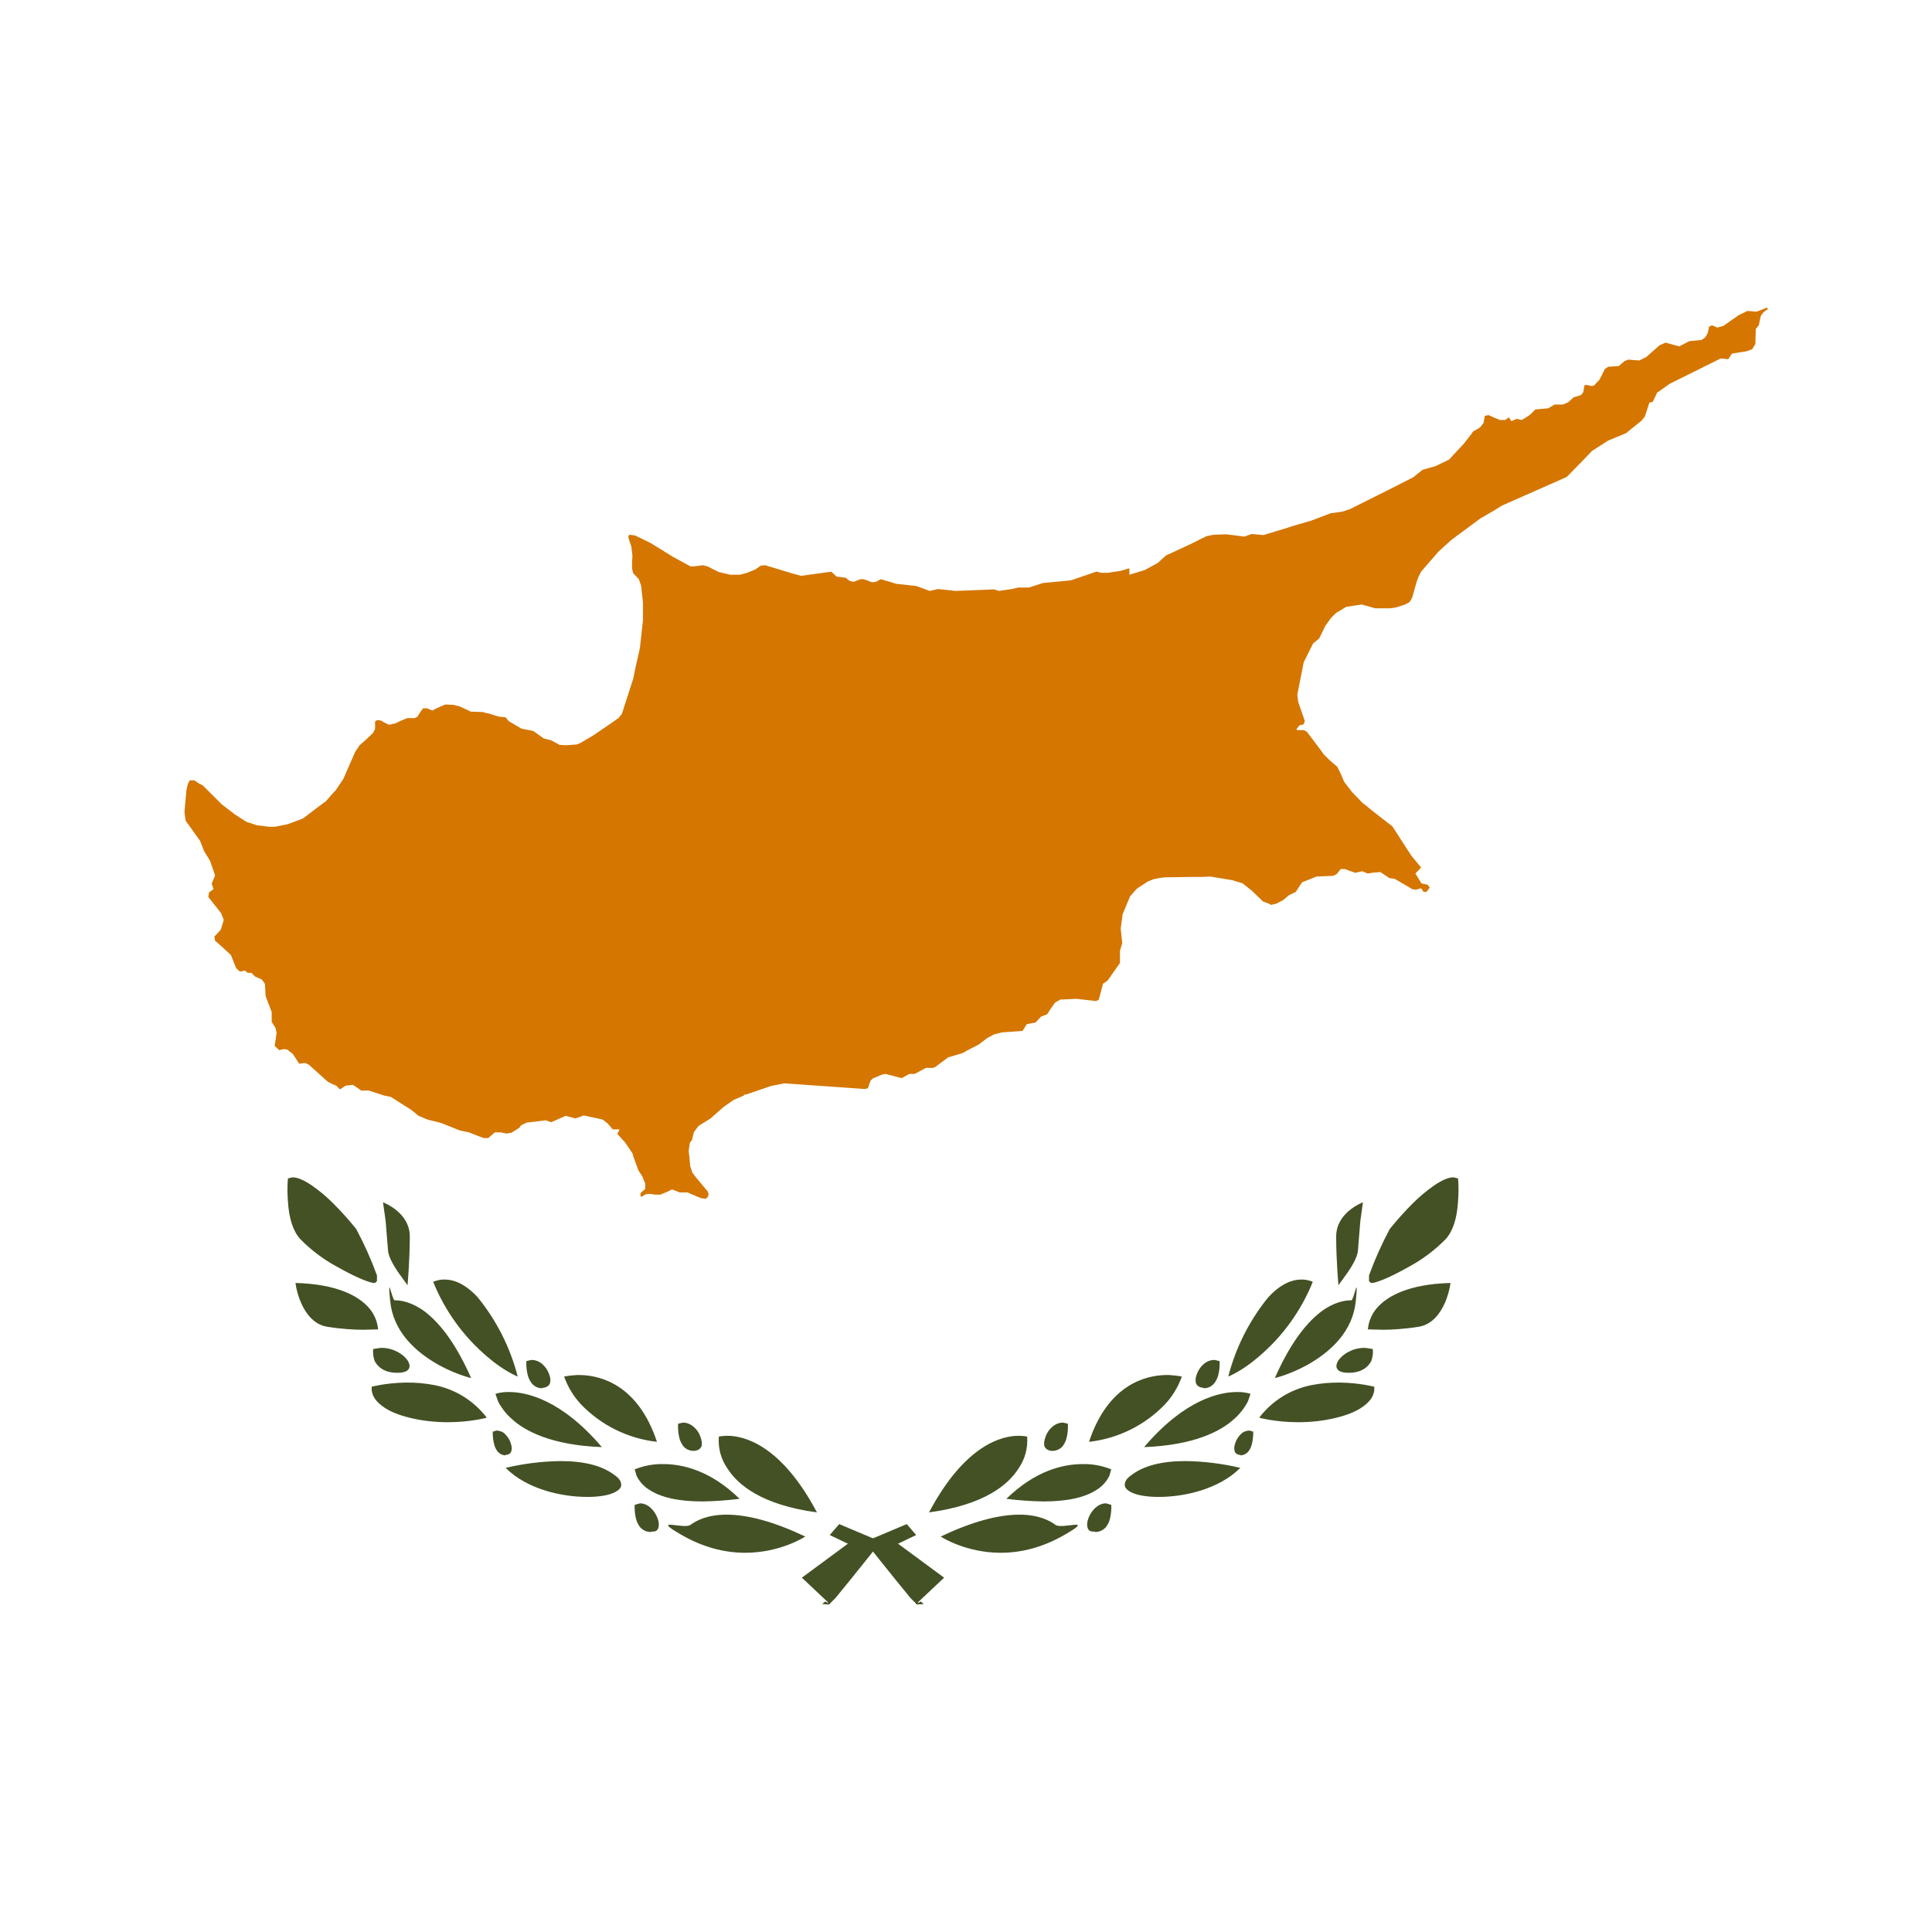
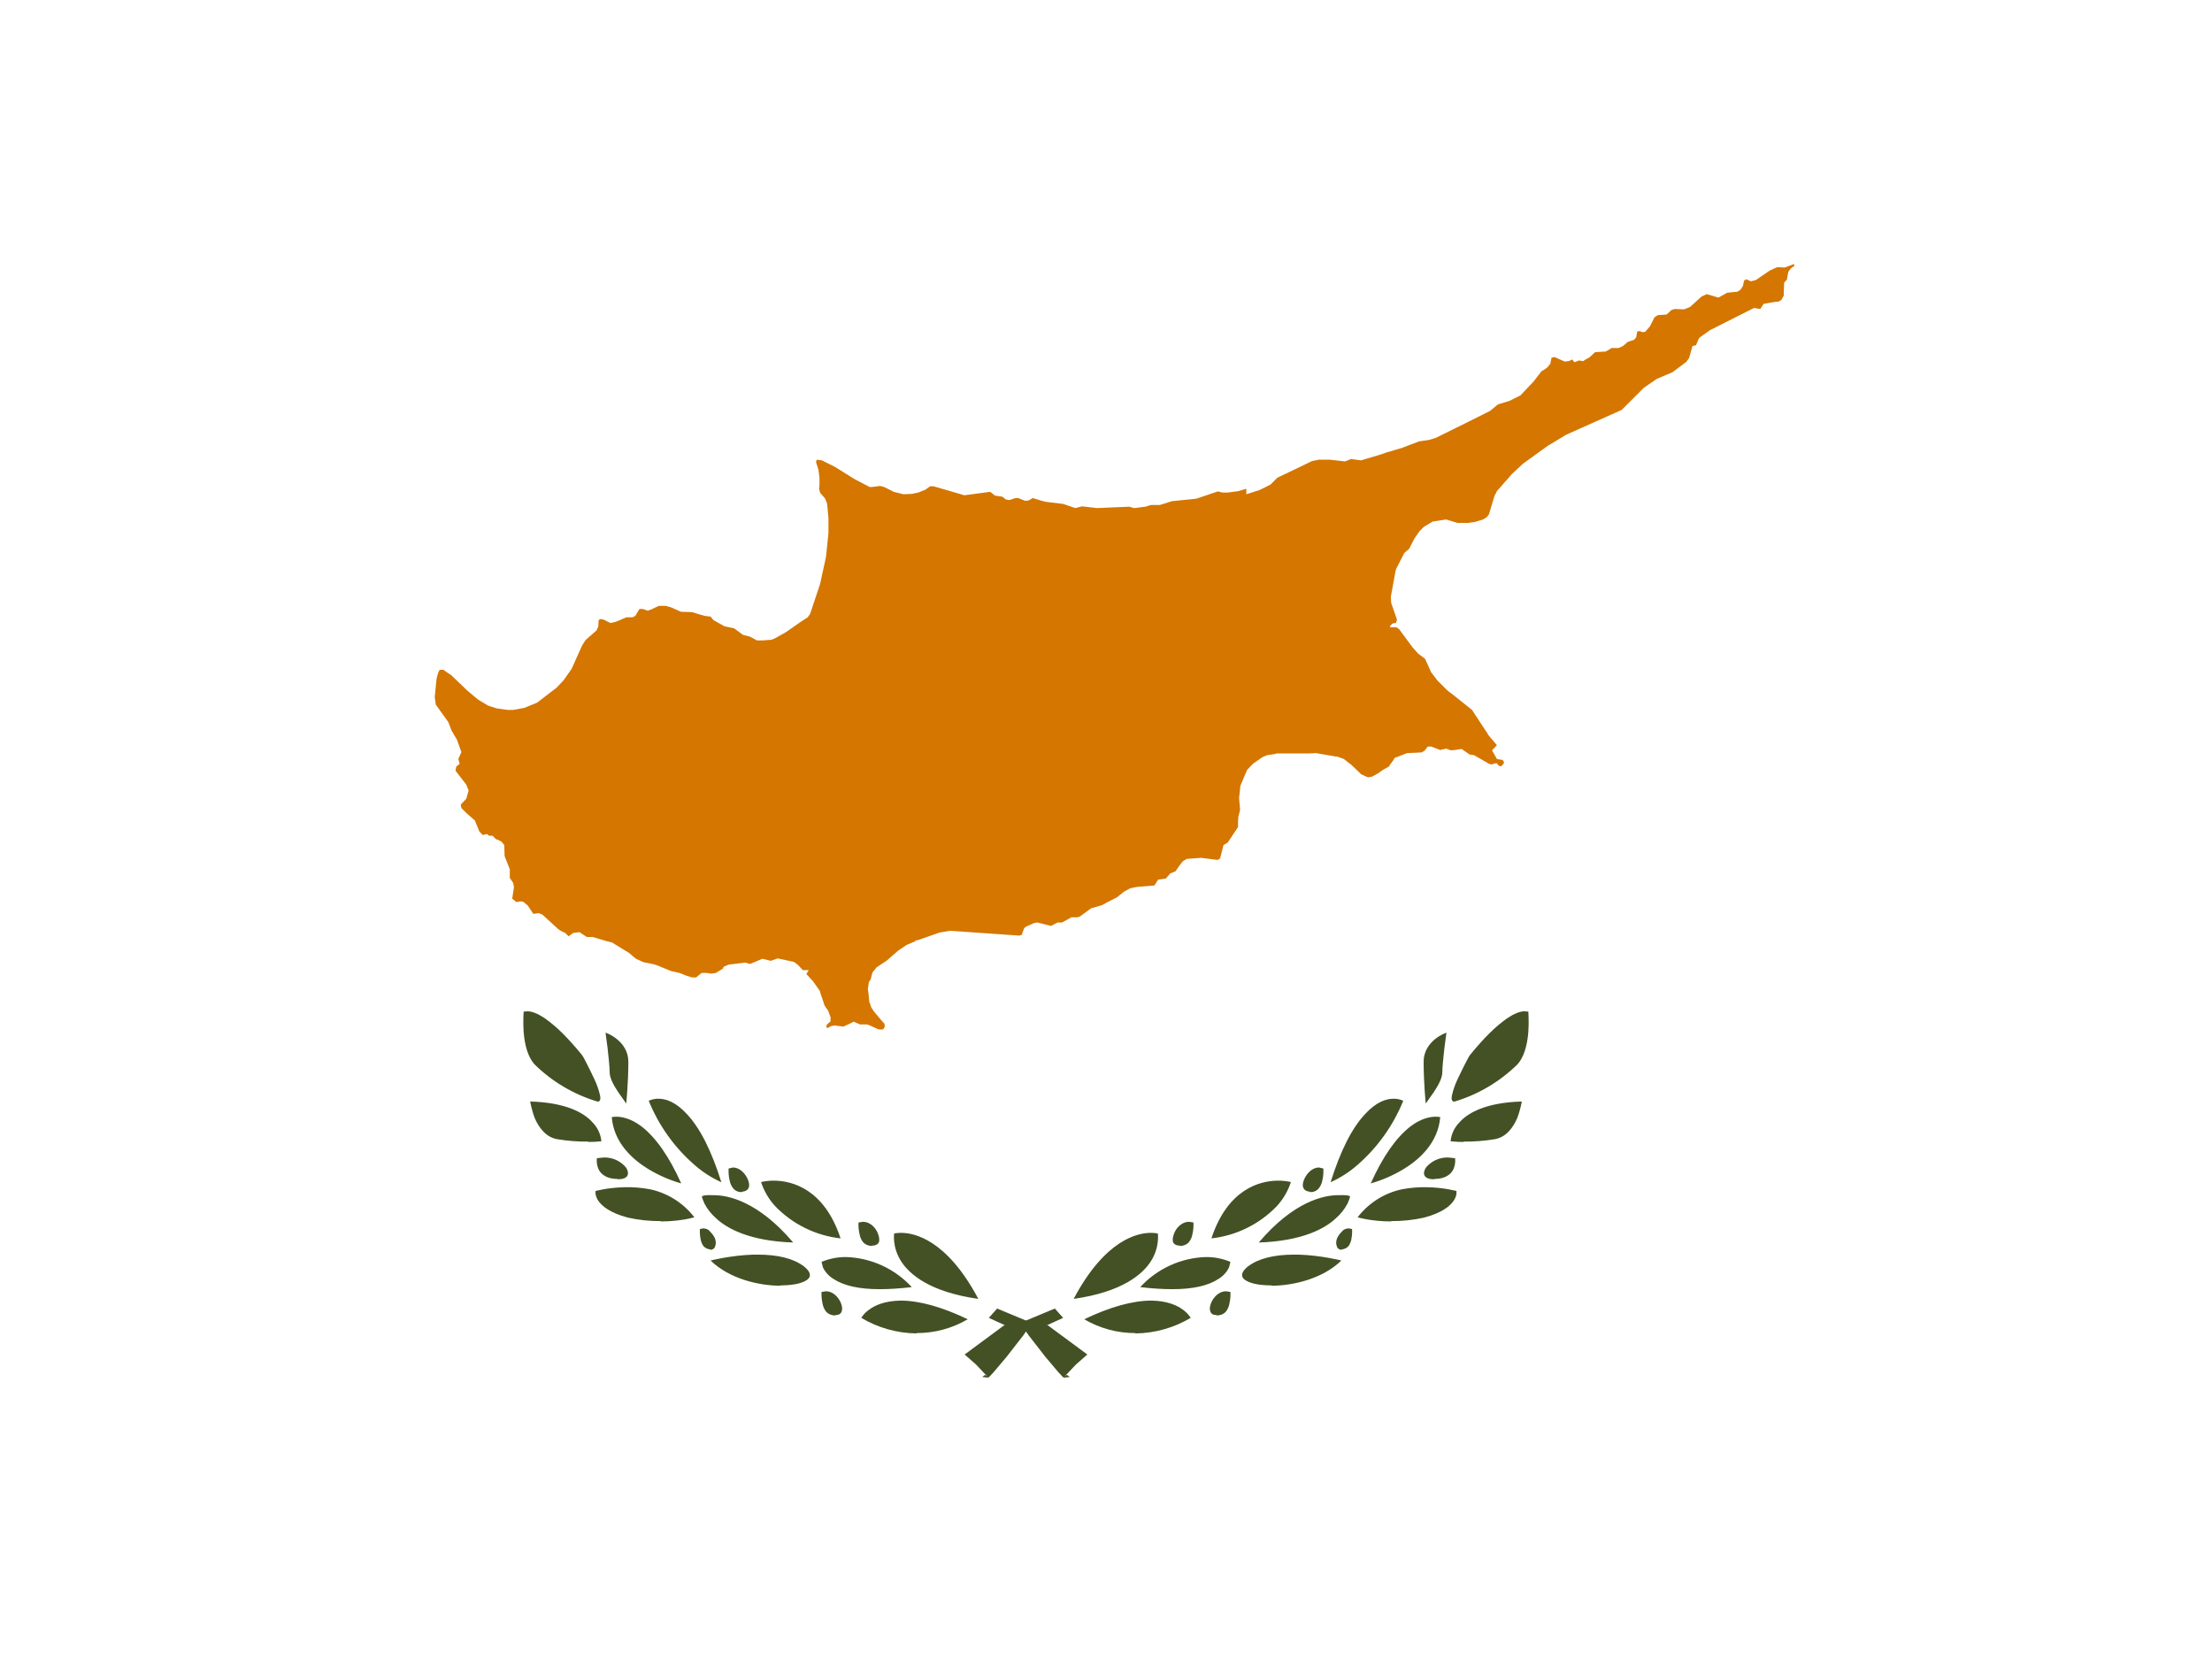
- <svg xmlns="http://www.w3.org/2000/svg" xmlns:xlink="http://www.w3.org/1999/xlink" id="flag-icons-cy" viewBox="0 0 512 512">
-   <path fill="#fff" d="M0 0h512v512H0z" />
-   <path id="cy-a" fill="#435125" d="m243 425.2-.3-.2v-.1l-1.4-1.4-4-4.9-5.3-6.6-.7-.9-6.6-2-4.8-2.3 2.5-2.9 9 3.8 6.6 1.4 12.2 9-6.8 6.4-.2.4.8-.5.8.7zm-45.5-13.7q-8.7 0-17-4.8c-8.3-4.8.8-1.3 2.5-2.6 1.6-1.2 4.6-2.7 9.5-2.7q8.7 0 20.9 5.8c-.3.2-6.7 4.3-15.9 4.3m-25-5.5q-1.6 0-2.8-1.2a6 6 0 0 1-1.2-2.5 13 13 0 0 1-.3-3.5l1.4-.4c2.2 0 3.9 2 4.6 3.8q.6 1.5.3 2.6c-.3 1.1-1.1 1.1-2 1.1zm44-5.2c-14.8-2-21-7.4-23.7-11.6a13 13 0 0 1-2.3-8.5s1-.2 2.3-.2c4 0 14 2 23.7 20.3m-30.3-2.9q-9.6 0-14.3-3.2a9 9 0 0 1-3.2-3.6l-.5-1.7a19 19 0 0 1 7.6-1.4c5 0 12.4 1.6 20.2 9.2a92 92 0 0 1-9.8.7m-30.6-1.2c-6.7 0-15.9-2-21.6-7.7a67 67 0 0 1 14.5-1.8q9.4 0 14.2 3.6 1.8 1.2 1.9 2.4.2 1-.9 1.8-2.2 1.6-7.6 1.7zm-21.7-11a3 3 0 0 1-2-1 5 5 0 0 1-1-2.2c-.4-1.6-.3-3.1-.3-3.1l1-.3q1.5.1 2.3 1a6 6 0 0 1 1.4 2.2q.5 1.4.2 2.3t-1.6 1zm50-1.2q-1.6 0-2.7-1.1a6 6 0 0 1-1.2-2.5 13 13 0 0 1-.3-3.6l1.3-.3c2.2 0 4 1.9 4.6 3.7q.6 1.6.3 2.6-.5 1.1-2 1.2m-24.4-1c-13.4-.5-20.4-4.3-23.8-7.4a16 16 0 0 1-3.7-4.7l-.7-2s1.2-.5 3.3-.5h.3c4.5 0 13.8 1.9 24.6 14.6m14.6-1.4a33 33 0 0 1-20.1-9.9 21 21 0 0 1-4.5-7.4s1.4-.3 3.4-.4h.9c5.4.1 15.3 2.6 20.3 17.7m-55.4-5.2q-5.4 0-10.2-1.2c-5.7-1.4-8.1-3.5-9.2-5.1a5 5 0 0 1-.8-2.2v-.9s3.7-1 8.9-1.1a37 37 0 0 1 7.9.7 23 23 0 0 1 13.7 8.6s-4.3 1.2-10.3 1.2m25-9q-1.6 0-2.7-1.2a6 6 0 0 1-1.2-2.5 12 12 0 0 1-.3-3.5l1.3-.3h.1c2.2 0 3.9 1.8 4.6 3.7q.6 1.5.2 2.6-.5 1-2 1.1zm-18.8-2.7c-.1 0-5.1-1.2-10.2-4.4-4.8-3-10.5-8-11.3-16s.5-.2 1.2-.2h.2c1.4 0 4.3.4 7.8 3q6.8 5.2 12.3 17.7zm12.3-.4s-3.6-1.4-8-5.2a51 51 0 0 1-14.4-19.9s1-.5 2.5-.6h.7c2 0 5.1.9 8.6 4.7a55 55 0 0 1 10.6 21m-32-1c-4 0-5.4-2.2-5.9-3.1a7 7 0 0 1-.4-3.2l2-.3h.2c3.2 0 5.8 1.7 6.9 3.3.2.3.9 1.5.3 2.3q-.6 1-3 1zm-9-11.4c-2.3 0-5.8-.2-9.5-.8s-5.8-3.8-6.9-6.3a20 20 0 0 1-1.5-5.3c11.3.3 16.7 3.6 19.2 6.3a10 10 0 0 1 2.7 6zm11.8-11.8-2.6-3.6c-1.4-2.1-2.6-4.3-2.6-6l-.6-7.4-.7-5c.3.2 7.1 2.7 7.1 9.1s-.6 12.8-.6 12.9m-8.8-.6h-.3c-2-.4-5.5-2-9.4-4.2a41 41 0 0 1-10-7.5q-2.8-3.2-3.2-10a37 37 0 0 1 0-6l1.2-.3q2 0 5.2 2.2a42 42 0 0 1 5.6 4.7 85 85 0 0 1 6.1 6.8 94 94 0 0 1 5.5 12.3v1.5l-.4.4z" />
-   <use xlink:href="#cy-a" width="100%" height="100%" transform="matrix(-1 0 0 1 462.7 0)" />
-   <path fill="#d47600" d="m468.3 81.5-2 .8-.8.3-2.4-.2-2.3 1.1-4 2.8-.2.1-1.5.4-1.4-.6-.8.4-.3 1.6-.7 1.2-1 .7-3.2.3-2.7 1.4-3.6-1-1.6.7-3.5 3.1-1.8.9h-.6l-2.4-.2-1 .4L429 97l-2.8.2-.9.6-1.4 2.8-1.5 1.6-.8.1-1-.3-.7.1-.3 1.8-.6.8-2 .6-1.4 1.3-1.4.6H412l-1.7 1-3.4.3-1.3 1.3-.4.3-.6.4-1 .6-.3.2-1.3-.3-1.5.6-.6-1-1 .7h-1.4l-1.7-.7-1.3-.6-1 .2-.3 1.6v.2l-1 1.3-1.9 1.1-.2.4-2.1 2.7-4 4.3-3.5 1.7-3.5 1-2.5 2-6.5 3.3-10.2 5.1-2.1.7-3 .4-5.3 2-4.8 1.4-.3.1-.9.3-6.6 2-3.1-.3-1.9.7-4.8-.6-3.3.1-2 .4-4 2-6.7 3.1-2.2 2-3.5 1.9-4 1.2v-1.7l-1.4.4-1 .3-3.3.5h-1.8l-1.1-.3h-.2l-6.7 2.3-7.4.7-3.7 1.2h-2.8l-1.8.4-3.4.5-1.2-.4h-.3l-10 .4-4.6-.5-2.2.5-3.6-1.3-5.4-.6-1.2-.4-2.8-.8-1.3.7-1 .1-2.2-.8h-.9l-1.8.7-1.1-.3-1-.8-2.4-.3-1.4-1.3-8 1.1-2.2-.6-7.3-2.2-1.2.1-1.4 1-2.2.9-1.9.5h-2.6l-3-.7-3-1.5-1.2-.3-2.5.3h-.8l-4.6-2.5-6-3.7-4.1-2-1.6-.2-.2.7.8 2.4.3 2.4-.1 2.1v1.4l.3 1.2 1.5 1.6.6 1.7.5 4.5v4.6l-.8 7.3-.2 1-.9 3.9-.7 3.4-3 9.3-.9 1.1-2 1.4-4.7 3.2-3.4 2-1 .4-2.8.2-1.7-.1-2.2-1.2-2-.5-2.8-2-3.1-.6-3.4-2-.8-1-1.9-.2-2.5-.8-1-.2-.6-.2-3.2-.1-3-1.4-1.6-.4-2.2-.1-2.3 1-1.1.6-1.5-.6h-1l-1.3 1.9-.1.3-.8.4H108l-.8.3-1.2.5-1 .5-.5.2h-.4l-.5.2h-.7l-1.2-.6-.6-.4-1.1-.2-.6.4v2l-.6 1.1L97 196l-1.7 1.5-1.2 1.8-3.1 7.1-2 3-.6.6-2 2.3-1.9 1.4-4.2 3.2-4 1.5-3.4.7h-1.6l-3.2-.4-2.8-.9-3.1-2-3.5-2.7-4.9-4.9-.7-.4H53l-1.5-1h-1.2l-.4.7-.3 1-.2 1-.5 5.5v.3l.3 2.2 3.8 5.3 1.1 2.8.2.3.8 1.3.6 1L57 232l-.9 2.2.5 1.4-1.2.9-.2 1.2 3.4 4.3.7 1.8-.8 2.6-1.3 1.4-.4.4.2 1.1 1.6 1.4 2.6 2.4 1.4 3.5 1 .9 1.3-.3.7.6h1l1 1 .7.3 1.1.5.8 1.1.2 3.3 1.6 4.2v2.6l1 1.6.3 1.3-.5 3.5 1.2 1.1 1.3-.3.9.2 1.4 1.1 1.7 2.6 1.6-.2 1 .5 5 4.5 1.2.6 1 .4 1 1 1.5-1h.2l1.7-.2.8.5 1.4 1h2l4 1.3 1.9.4 3.6 2.3 1.6 1 .9.7 1.2 1 2.4 1 2 .5 1.2.3.9.3 4.5 1.8 2.4.5 2.3.9 1.6.6h1.2l1.7-1.5h1.7l1.4.3 1.3-.2 2.1-1.3.5-.7 1.5-.7 5-.6 1.5.5 3.8-1.7 2.6.7 2.2-.8 5 1.1 1.3 1 1.4 1.6h1.8l-.6 1.2 2.1 2.3 2 3v.3l1.5 4.1 1 1.5.8 2v1.4l-1.1.9-.2.5v.2l.2.5.4-.2.8-.5 1-.1 1.8.2h1.1l1.9-.8 1.2-.6 2 .8h2.1l.9.4 2.6 1.1 1.3.2.5-.4.3-.7-.2-.8-1-1.2-2.1-2.5-1-1.3-.6-1.8-.2-2.4-.2-1.6.3-2.1.6-.8.4-1.7.1-.4 1.2-1.6 3.2-2 3.4-3 2.7-1.9 2.8-1.2v-.3l.4.1 7-2.4h.2l3.1-.6 21.3 1.5.8-.2.7-2 .4-.4.2-.2 2.4-1 1-.2 3 .8 1.3.3 2-1.1h1.4l3-1.6h1.8l.6-.2 3.5-2.6 3.4-1 1-.4.2-.2 3.5-1.8 2.2-1.7 1.9-1 2-.5 5.5-.4 1.1-1.8 2.3-.4 1.5-1.6 1.6-.6 1.1-1.7 1-1.4 1.4-.8 4.3-.2 5.2.6.7-.4 1.1-4.2 1.2-.8 3.3-4.7V252l.6-2.1-.4-3.8.5-3.8 2-4.8 1.8-2 2.9-1.9 1.5-.6 2-.4h.4l.5-.1 7.2-.1h2.6l2.4-.1 6 1 .5.2 2 .6 2.4 1.9 2.5 2.4.5.5 1.6.6.5.3 1.4-.3 1.9-1 1.4-1.2 2-1v-.1l1.1-1.7.5-.7 3.8-1.5 4.5-.2.5-.3.3-.1 1.1-1.4h1.1l2.7 1 1.9-.4 1.5.6 1.1-.2 2.2-.2 2.4 1.6 1.4.2 4.8 2.8h.4l.2.1.6-.1.9-.3.2.1.5.8.8.1.9-1.2-.4-.5-.1-.2-1.7-.4-1.6-2.6 1.5-1.6-2.3-2.8-.4-.5-.1-.2-.8-1.2-4-6.2-5.4-4.2-1.8-1.5-.7-.5-2.8-2.9-2-2.6-.3-.6-.4-1-1.2-2.5-2-1.7-1.8-1.8v-.1l-3.6-4.8-.6-.8-.8-.5h-1.8l-.2-.2v-.1l.8-1 1-.2.4-.9-1.8-5.2v-.2l-.2-1.6 1.5-7.6.2-1 2.5-5 1.6-1.3 1.6-3.3 1.5-2.1 1.4-1.4.2-.1 2.5-1.5 2.1-.3 2-.3 3.5 1h4l1.5-.2 2.5-.8 1.2-.7.6-1 1.2-4.2.5-1.4.7-1.4 4.6-5.3 3.4-3.1 7.7-5.7 3.8-2.2 1.9-1.2 17.2-7.6 4.4-4.5 2.3-2.4 4.2-2.7 4.8-2 4.1-3.3.9-1.1 1.2-3.7.9-.2.9-1.9.2-.5 3.4-2.4.4-.2L456 95l2 .2 1-1.5 3.8-.6.6-.2 1-.4.8-1.4v-.3l.1-3.6.8-1 .5-2.4.4-.6.4-.5 1.1-.8z" />
+ <svg xmlns="http://www.w3.org/2000/svg" xmlns:xlink="http://www.w3.org/1999/xlink" id="flag-icons-cy" viewBox="0 0 640 480">
+   <path fill="#fff" d="M0 0h640v480H0z" />
+   <path id="cy-a" fill="#435125" d="m307.8 398.6-.2-.2h-.1l-1.3-1.4-3.8-4.5-4.9-6.3-.6-.9-6.2-1.9-4.6-2.1 2.4-2.7 8.4 3.5 6.2 1.3 11.5 8.5-3.3 2.9-3.3 3.5.7-.5.8.6zm-42.6-12.8a32 32 0 0 1-16-4.5s.7-1.3 2.3-2.4c1.6-1.2 4.4-2.5 9-2.6q8.2 0 19.5 5.4a29 29 0 0 1-14.8 4zm-23.5-5.2q-1.6 0-2.6-1a5 5 0 0 1-1.1-2.4 12 12 0 0 1-.3-3.4l1.3-.2c2 0 3.6 1.7 4.3 3.4q.6 1.5.2 2.5t-1.8 1zm41.3-4.8c-13.9-2-19.8-7-22.3-10.9-2.6-4.1-2-8-2-8s.8-.2 2-.2c3.8 0 13.2 1.9 22.3 19zm-28.5-2.8q-8.9 0-13.4-3a8 8 0 0 1-3-3.3l-.4-1.6a18 18 0 0 1 7.2-1.4 27 27 0 0 1 18.9 8.7q-5.1.6-9.3.6m-28.7-1c-6.2 0-14.8-2-20.2-7.3 0 0 5.9-1.5 12.4-1.7h1.2q8.9 0 13.4 3.4 1.5 1.2 1.7 2.2t-.8 1.7q-2.1 1.5-7.2 1.6h-.5zm-20.3-10.5a3 3 0 0 1-2-1 5 5 0 0 1-.8-2c-.3-1.4-.2-2.8-.2-2.9l1-.2q1.4.1 2 1a6 6 0 0 1 1.4 2q.4 1.3 0 2.2c0 .4-.6 1-1.3 1zm46.9-1q-1.6 0-2.6-1a5 5 0 0 1-1.1-2.4 12 12 0 0 1-.3-3.4l1.3-.2c2 0 3.7 1.7 4.3 3.4q.6 1.5.3 2.5-.5 1-2 1zm-22.8-1c-12.6-.4-19.2-4-22.4-7a15 15 0 0 1-3.4-4.3q-.7-1.6-.7-2 .2-.5 3-.4h.4c4.2 0 12.9 1.8 23 13.7zm13.6-1.2a31 31 0 0 1-18.9-9.3 19 19 0 0 1-4.1-7s1.2-.3 3-.4h1c5 .1 14.3 2.4 19 16.7m-52-5a42 42 0 0 1-9.5-1c-5.3-1.4-7.6-3.4-8.6-4.9a5 5 0 0 1-.8-2v-.8s3.5-1 8.4-1.1a35 35 0 0 1 7.4.6 22 22 0 0 1 12.8 8.1s-4 1.2-9.7 1.2zm23.5-8.4a3 3 0 0 1-2.5-1 5 5 0 0 1-1.1-2.4c-.4-1.6-.3-3.2-.3-3.4l1.2-.3h.1c2 0 3.6 1.8 4.3 3.5q.6 1.5.2 2.4-.5 1-1.9 1.1zm-17.6-2.5a39 39 0 0 1-9.6-4.2c-4.4-2.7-9.9-7.5-10.5-15l1-.1h.3c1.3 0 4 .3 7.3 2.8q6.3 4.9 11.5 16.5m11.5-.4a31 31 0 0 1-7.6-4.9 49 49 0 0 1-13.3-18.6s.9-.5 2.3-.6h.6c2 0 4.9.9 8.1 4.4q5.7 6 10 19.7zm-29.9-.9c-3.9 0-5.2-2-5.6-3a6 6 0 0 1-.4-3l2-.2a8 8 0 0 1 6.5 3c.2.4.8 1.4.3 2.3q-.6 1-2.8 1zm-8.5-10.8a51 51 0 0 1-9-.7c-3.4-.6-5.3-3.5-6.4-5.9-1-2.5-1.4-5-1.4-5 10.6.3 15.7 3.4 18 6a9 9 0 0 1 2.6 5.5s-1.6.2-3.8.2zm11-11-2.4-3.4c-1.3-2-2.4-4-2.4-5.6 0-1.7-.4-5-.6-7l-.6-4.5c.3 0 6.6 2.4 6.6 8.4s-.6 12-.6 12zm-8.2-.6h-.2a44 44 0 0 1-18.2-10.8q-2.6-3-3.1-9.4c-.2-3 0-5.5 0-5.8l1.1-.1q2 0 5 2a40 40 0 0 1 5.2 4.4c3.2 3.2 5.7 6.4 5.7 6.4.3.4 2 3.7 3.5 6.9a22 22 0 0 1 1.6 4.6q.2.9 0 1.4l-.3.4h-.4z" />
+   <use xlink:href="#cy-a" width="100%" height="100%" transform="matrix(-1 0 0 1 593.7 0)" />
+   <path fill="#d47600" d="m519 76.4-1.8.7-.8.3-2.2-.1-2.2 1-3.8 2.6-.1.1-1.5.4-1.3-.6-.7.4-.3 1.5-.7 1.1-.9.6-3 .3-2.5 1.4-3.4-1-1.5.7-3.3 3-1.7.7h-.5l-2.3-.1-.9.3-1.4 1.3-2.6.2-.9.6-1.3 2.6L476 96l-.8.1-.8-.3-.7.1-.3 1.7-.6.7-1.8.6-1.4 1.2-1.3.6h-2l-1.7 1-3.1.2-1.3 1.2-.3.3-.6.3-1 .6-.2.2-1.2-.2-1.4.5-.6-.8-1 .5-1.2.1-1.6-.7-1.3-.6-.9.2-.3 1.5v.2l-1 1.2-1.7 1.1-.2.3-2 2.6-3.8 4-3.2 1.6-3.3 1-2.3 1.9-6 3-9.7 4.8-2 .6-2.8.4-5 1.9-4.4 1.3-.3.1-.8.3-6.3 1.9-2.9-.4-1.7.7-4.5-.5h-3.1l-2 .4-3.7 1.8-6.3 3-2 2-3.2 1.6-3.8 1.2v-1.6l-1.3.4-1 .3-3 .4h-1.7l-1.1-.3h-.2l-6.2 2.1-7 .7-3.5 1.1H333l-1.6.5-3.2.4-1.2-.3-.2-.1-9.4.4-4.3-.5-2 .5-3.5-1.2-5-.6-1.2-.3-2.6-.8-1.2.7-1 .1-2-.8h-.8l-1.8.6-1-.2-1-.8-2.1-.3-1.4-1.1-7.5 1-2-.6-6.9-2h-1l-1.4 1-2 .8-1.9.4-2.4.1-2.8-.7-2.8-1.4-1.1-.3-2.4.3h-.7l-4.4-2.3-5.6-3.5-3.8-1.9-1.5-.2-.2.7.7 2.2.3 2.3v2l-.1 1.3.3 1.1 1.4 1.6.6 1.5.4 4.2v4.3l-.7 6.8-.2 1-.8 3.6-.7 3.3-2.9 8.7-.7 1-2 1.3-4.3 3-3.2 1.8-1 .4-2.6.2H219l-2-1.1-2-.5-2.6-1.9-2.8-.6-3.2-1.8-.8-1-1.7-.2-2.4-.7-.9-.3-.6-.1-3-.1-2.9-1.3-1.5-.4h-2l-2.1 1-1.1.4-1.4-.5h-1l-1 1.7-.2.3-.8.4h-1.7l-.8.3-1.1.5-1 .4-.5.2h-.3l-.5.2h-.6l-1.2-.6-.6-.3-1-.2-.5.3-.1 1.9-.5 1.1-1.6 1.4-1.6 1.4-1 1.6-3 6.7-1.9 2.7-.5.7-2 2.1-1.7 1.3-3.9 3-3.7 1.5-3.2.6h-1.6l-3-.4-2.6-.8-3-1.8-3.1-2.6-4.7-4.5-.6-.4-.2-.1-1.4-1h-1.1l-.4.8-.3 1-.2.9-.5 5v.3l.3 2.1 3.6 5 1 2.6.2.3.7 1.2.6 1 1.3 3.6-.9 2 .4 1.4-1 .8-.2 1.2 3.1 4 .7 1.7-.7 2.4-1.3 1.4-.3.3.2 1 1.4 1.4 2.5 2.2 1.3 3.2 1 1 1.2-.3.6.5h1l1 1 .6.2 1 .5.8 1 .1 3.2 1.5 3.8v2.5l1 1.5.2 1.2-.5 3.3 1.2 1 1.2-.2.8.1 1.3 1.1 1.6 2.4 1.6-.2 1 .4 4.7 4.3 1 .6.9.4 1 1 1.4-1h.2l1.6-.2.7.5 1.4.9h1.7l4 1.2 1.6.4 3.4 2.1 1.5.9.8.7 1.2 1 2.2 1 2 .4 1 .2.9.3 4.2 1.7 2.3.5 2 .8 1.6.5h1.2l1.6-1.3h1.5l1.3.2 1.3-.2 2-1.2.3-.6 1.4-.6 4.8-.6 1.4.4 3.6-1.5 2.4.6 2-.7 4.7 1 1.2.9 1.4 1.5h1.7l-.7 1.1 2 2.2 1.9 2.7.1.4 1.3 3.9 1 1.4.7 1.9v1.2l-1 .9-.2.4v.2l.2.5.4-.2.7-.4 1-.2 1.6.2 1.1.1 1.7-.8 1.2-.6 1.8.8h2l.9.3 2.4 1.1 1.2.1.4-.3.3-.6-.1-.8-1-1.1-2-2.4-.8-1.2-.6-1.7-.2-2.2-.2-1.5.3-2 .5-.7.4-1.6.1-.4 1.2-1.5 3-2 3.2-2.8 2.5-1.7 2.6-1.1v-.3l.4.1 6.6-2.3 3-.5 20 1.4.7-.2.7-1.9.3-.3.3-.2 2.2-1 1-.2 2.8.7 1.2.3 1.9-1h1.3l2.7-1.5h1.7l.7-.2 3.3-2.4 3.1-.9.8-.4.3-.2 3.3-1.7 2-1.6 1.8-1 2-.4 5-.4 1.1-1.7 2.2-.3 1.3-1.5 1.5-.6 1.1-1.6 1-1.3 1.2-.7 4.1-.3 4.8.6.7-.4 1-3.9 1.2-.7 3-4.5v-1.6l.1-1.4.5-2-.3-3.4.4-3.6 1.9-4.5 1.7-1.8 2.7-1.9 1.4-.6 2-.3h.2l.5-.2h9.2l2.3-.1 5.7 1h.4l1.9.7 2.2 1.7 2.4 2.3.4.4 1.5.7.5.2 1.2-.2 1.8-1 1.4-1 1.8-1v-.2l1.1-1.5.4-.7 3.6-1.4 4.2-.2.5-.3h.2l1.1-1.4h1l2.6 1 1.7-.4 1.4.5 1.1-.1 2-.3 2.3 1.6 1.3.2 4.5 2.6h.4l.2.1.5-.2.8-.2h.1l.1.1.6.7.7.1.8-1-.3-.6-.1-.2-1.7-.3-1.4-2.5 1.4-1.5-2.2-2.6-.4-.5v-.1l-.8-1.2-3.8-5.8-5-4-1.7-1.3-.6-.5-2.7-2.7-1.9-2.5-.2-.5-.4-.9-1.1-2.4-2-1.5-1.6-1.8-3.4-4.6-.5-.7-.8-.5h-1.7l-.1-.2h-.1v-.1l.8-.8 1-.2.3-.9-1.7-4.9v-.2l-.1-1.5 1.3-7.1.2-.9 2.4-4.7 1.4-1.2 1.6-3.1 1.4-2 1.3-1.3.2-.1 2.3-1.4 2-.3 1.9-.3 3.3 1h3l.7-.1 1.4-.2 2.3-.7 1.1-.7.6-.8 1.2-4 .4-1.3.7-1.4 4.3-4.9 3.2-3 7.2-5.2 3.5-2.1 1.8-1.1 16.1-7.2 4.2-4.2 2.2-2.2 3.8-2.6 4.5-1.9 4-3 .8-1.1 1-3.5 1-.2.7-1.7.3-.5 3.1-2.2.4-.2 12.3-6.2 1.8.3 1-1.5 3.5-.6h.7l.9-.5.7-1.3v-.3l.1-3.4.8-.9.4-2.2.4-.6.4-.5 1-.7z" />
</svg>
